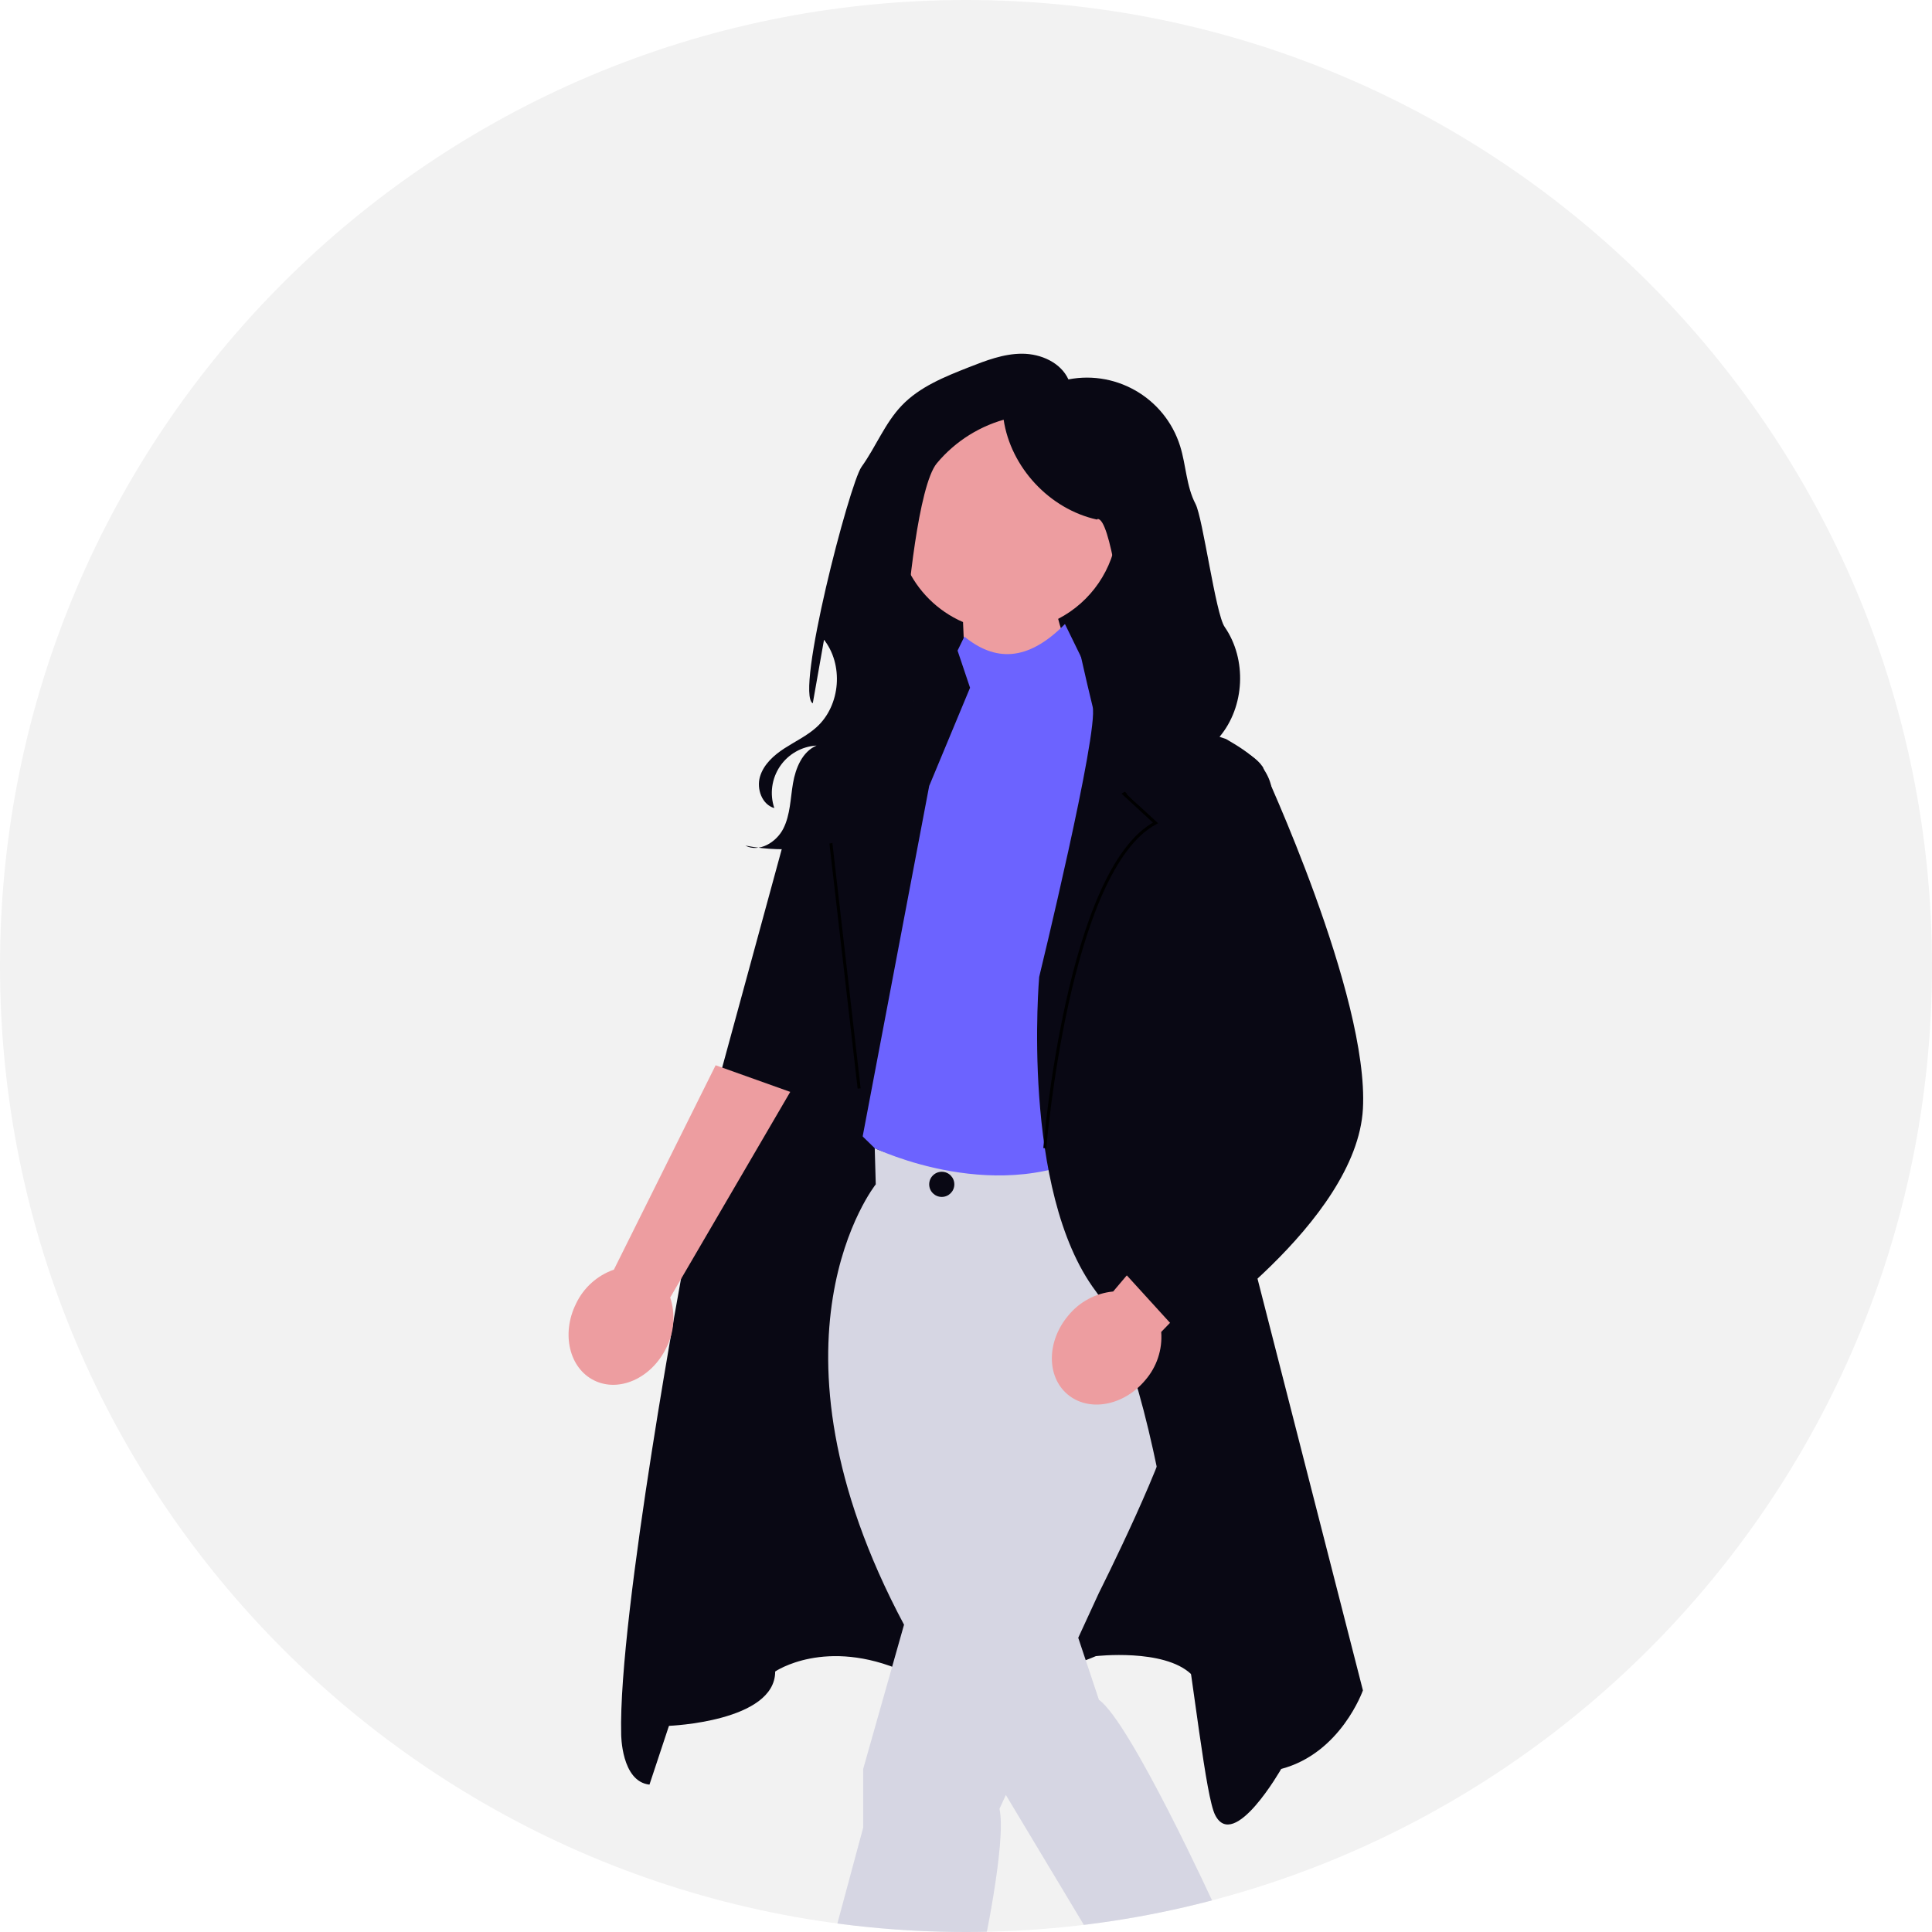
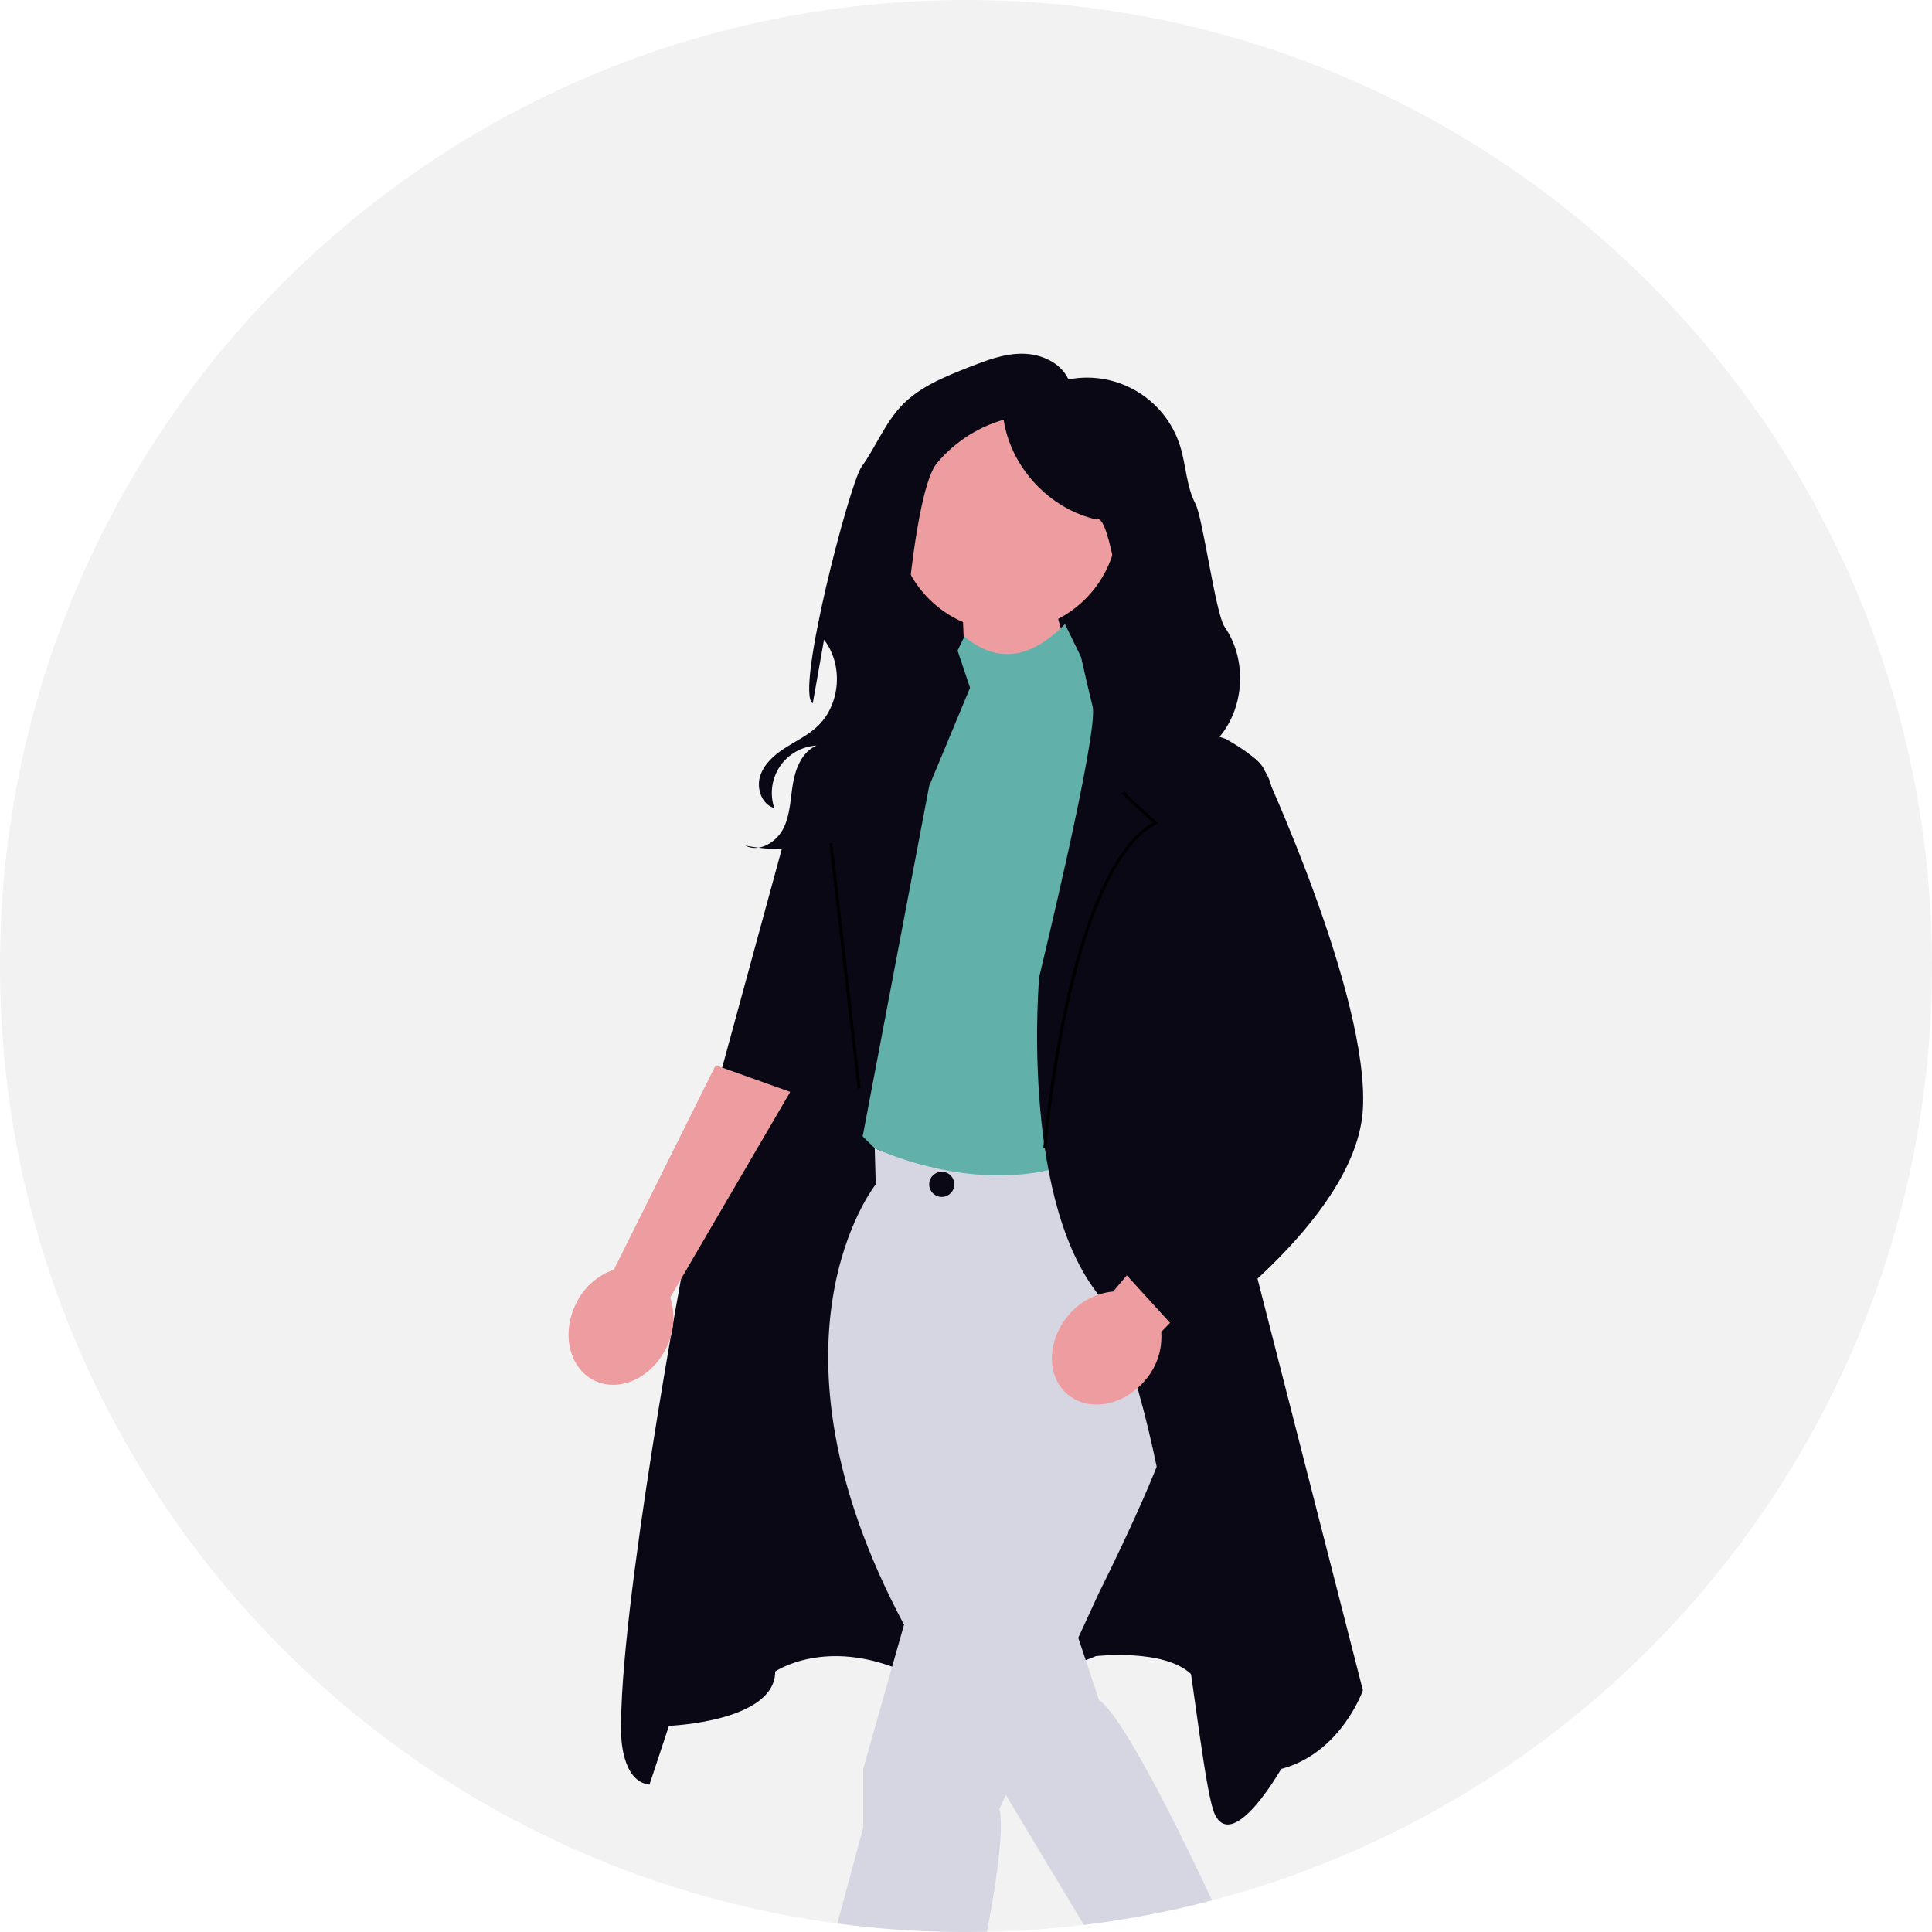
<svg xmlns="http://www.w3.org/2000/svg" width="640" height="640" viewBox="0 0 640 640" role="img" artist="Katerina Limpitsouni" source="https://undraw.co/">
  <defs>
    <clipPath id="a-469">
      <circle cx="320" cy="320" r="320" transform="translate(767 116)" fill="none" stroke="#707070" stroke-width="1" />
    </clipPath>
  </defs>
  <g transform="translate(-691 -187)">
    <circle cx="320" cy="320" r="320" transform="translate(691 187)" fill="#f2f2f2" />
    <g transform="translate(-76 71)" clip-path="url(#a-469)">
      <g transform="translate(66.341 -70.828)">
        <ellipse cx="51.537" cy="60.907" rx="51.537" ry="60.907" transform="translate(990.97 318.581)" fill="#090814" />
        <path d="M341.26,66.25a36.653,36.653,0,1,0-51.087,29.707l2.06,47.315,39.121-26.084s-6.7-10.714-9.669-22.3A36.613,36.613,0,0,0,341.26,66.25Z" transform="translate(729.501 296.949)" fill="#ed9da0" />
        <path d="M152.469,549.034l8.539-6.986s35.189-1.343,35.189-18c0,0,16.648-11.453,42.682,0s63.541-5.09,63.541-5.09,22.486-2.609,31.532,5.926S365.9,506.347,365.9,506.347L321.134,321.024l-104.6-2.153L152.469,549.034Z" transform="translate(761.252 216.487)" fill="#090814" />
        <path d="M326.612,545.455l-6.845-20.535,6.845-14.864s24.06-47.892,24.524-59.345l-22.962-87.977s-55.861,9.37-75.823,0l.34,11.973s-41.057,51.35,9.365,145.876l-13.53,47.777V587.8L236.92,630.93h50.834s8.386-38.224,5.923-49.355l2.111-4.585,32.386,53.94h22.962l14-16.759S337.023,552.743,326.612,545.455Z" transform="translate(738.075 204.449)" fill="#d6d6e3" />
        <circle cx="4.165" cy="4.165" r="4.165" transform="translate(1008.465 574.993)" fill="#090814" />
-         <path d="M318.572,123.414c-12.589,12.8-23.441,12.241-33.317,4.165l-19.991,41.054L248.612,290.287l6.948,6.767s41.986,20.3,75.823,0l2.6-142.116-15.413-31.525Z" transform="translate(734.866 270.13)" fill="#6c63ff" />
+         <path d="M318.572,123.414c-12.589,12.8-23.441,12.241-33.317,4.165l-19.991,41.054L248.612,290.287l6.948,6.767s41.986,20.3,75.823,0l2.6-142.116-15.413-31.525Z" transform="translate(734.866 270.13)" fill="#61B0A9" />
        <path d="M252.976,132.023l-19.986,28.4L202.8,173.96,171.563,288.485l-8.125,47.6s-22.068,117.94-21.027,157.5c0,0,0,15.617,9.37,16.658l69.885-210.831,22.777-119.992,13.535-32.535-5-14.867Z" transform="translate(764.022 267.767)" fill="#090814" />
        <path d="M344.668,124.849s16.454,6.537,20.619,28.4c0,0,35.4,8.329,41.646,17.7s-6.116,152.085-6.116,152.085l39.433,154.01s-7.288,20.823-27.07,26.029c0,0-15.617,27.468-21.864,15.3S376.74,378.137,351.752,344.82s-18.741-104.114-18.741-104.114,19.782-81.209,17.7-89.538-6.043-26.319-6.043-26.319Z" transform="translate(711.893 269.736)" fill="#090814" />
        <path d="M335.842,308.191s7.508-92.141,36.659-107.758l-10.411-9.6,10.411-5.8-6.247-21.045" transform="translate(710.926 258.993)" fill="none" stroke="#000" stroke-miterlimit="10" stroke-width="1" />
        <path d="M258.938,171.168l-8.69,12.494,8.69,10.2-22.018,7.377,10.266,89.134" transform="translate(738.075 257.024)" fill="none" stroke="#000" stroke-miterlimit="10" stroke-width="1" />
        <path d="M315.834,54.75c4.272-.119,7.95,31.706,8.986,35.853s-.043,8.539-1.657,12.5-3.768,7.7-5.023,11.788a31.927,31.927,0,0,0,1.4,21.609c6.225,14.682,23.256,23.914,38.956,21.117l.522,1.072a15.1,15.1,0,0,0-4.3-15.416,18.3,18.3,0,0,1,12.915,14.415c2.515-2.833,5.062-5.9,5.78-9.618.859-4.448-1.13-9.063-4.159-12.431s-7-5.714-10.91-8.006l-2.147-.725c8.394-10,9.12-25.678,1.687-36.411-3.02-4.36-7.189-36.029-9.646-40.729-3.071-5.875-3.12-12.833-5.1-19.16a32.34,32.34,0,0,0-38.59-21.747l1.59-.344C303.569,2.91,297.01.025,290.849,0s-12.067,2.266-17.8,4.523c-7.956,3.132-16.176,6.437-22.095,12.608C245.327,23,242.347,30.876,237.6,37.474c-3.964,5.507-22.107,75.085-16.153,78.338l3.918-22.16-.41.823c6.785,8.36,5.749,21.976-2.223,29.213-3.142,2.853-7.046,4.7-10.607,7s-6.963,5.343-8.163,9.414.661,9.25,4.742,10.414a15.723,15.723,0,0,1,14-20.714c-4.719,2.016-6.948,7.449-7.812,12.507s-.882,10.4-3.189,14.984-8.063,8.049-12.6,5.645a64.541,64.541,0,0,0,41.026-5.447c7.618-3.787,14.834-9.623,17.345-17.751,4.865-15.746-9.482-32.738-4.543-48.461l-.6-.515c.451-9.575,4.091-47.084,10.208-54.465a44.958,44.958,0,0,1,24-14.924l-1.882.379c2.35,15.906,15.224,29.722,30.925,33.186l.252-.193Z" transform="translate(748.454 304)" fill="#090814" />
        <path d="M31.038,25.255,102.317,0l11.638,23.52L38.028,44.853A21.839,21.839,0,0,1,25.35,56C14.887,59.734,3.9,55.74.813,47.082S3.7,28.379,14.165,24.647a21.839,21.839,0,0,1,16.872.609Z" transform="matrix(0.719, -0.695, 0.695, 0.719, 864.157, 610.82)" fill="#ed9da0" />
        <path d="M359.364,406.32l48.827-57.746L430.1,363.019l-54.819,56.7a21.839,21.839,0,0,1-5.328,16.021c-7.154,8.5-18.655,10.586-25.687,4.666s-6.934-17.609.221-26.107A21.839,21.839,0,0,1,359.364,406.32Z" transform="translate(710.045 208.335)" fill="#ed9da0" />
        <path d="M394.289,242.093l17.293,54.573-39.563,59.345L391.8,377.733s57.263-38.409,59.345-75.876-33.317-113.47-33.317-113.47" transform="translate(700.998 252.298)" fill="#090814" />
      </g>
    </g>
  </g>
</svg>
